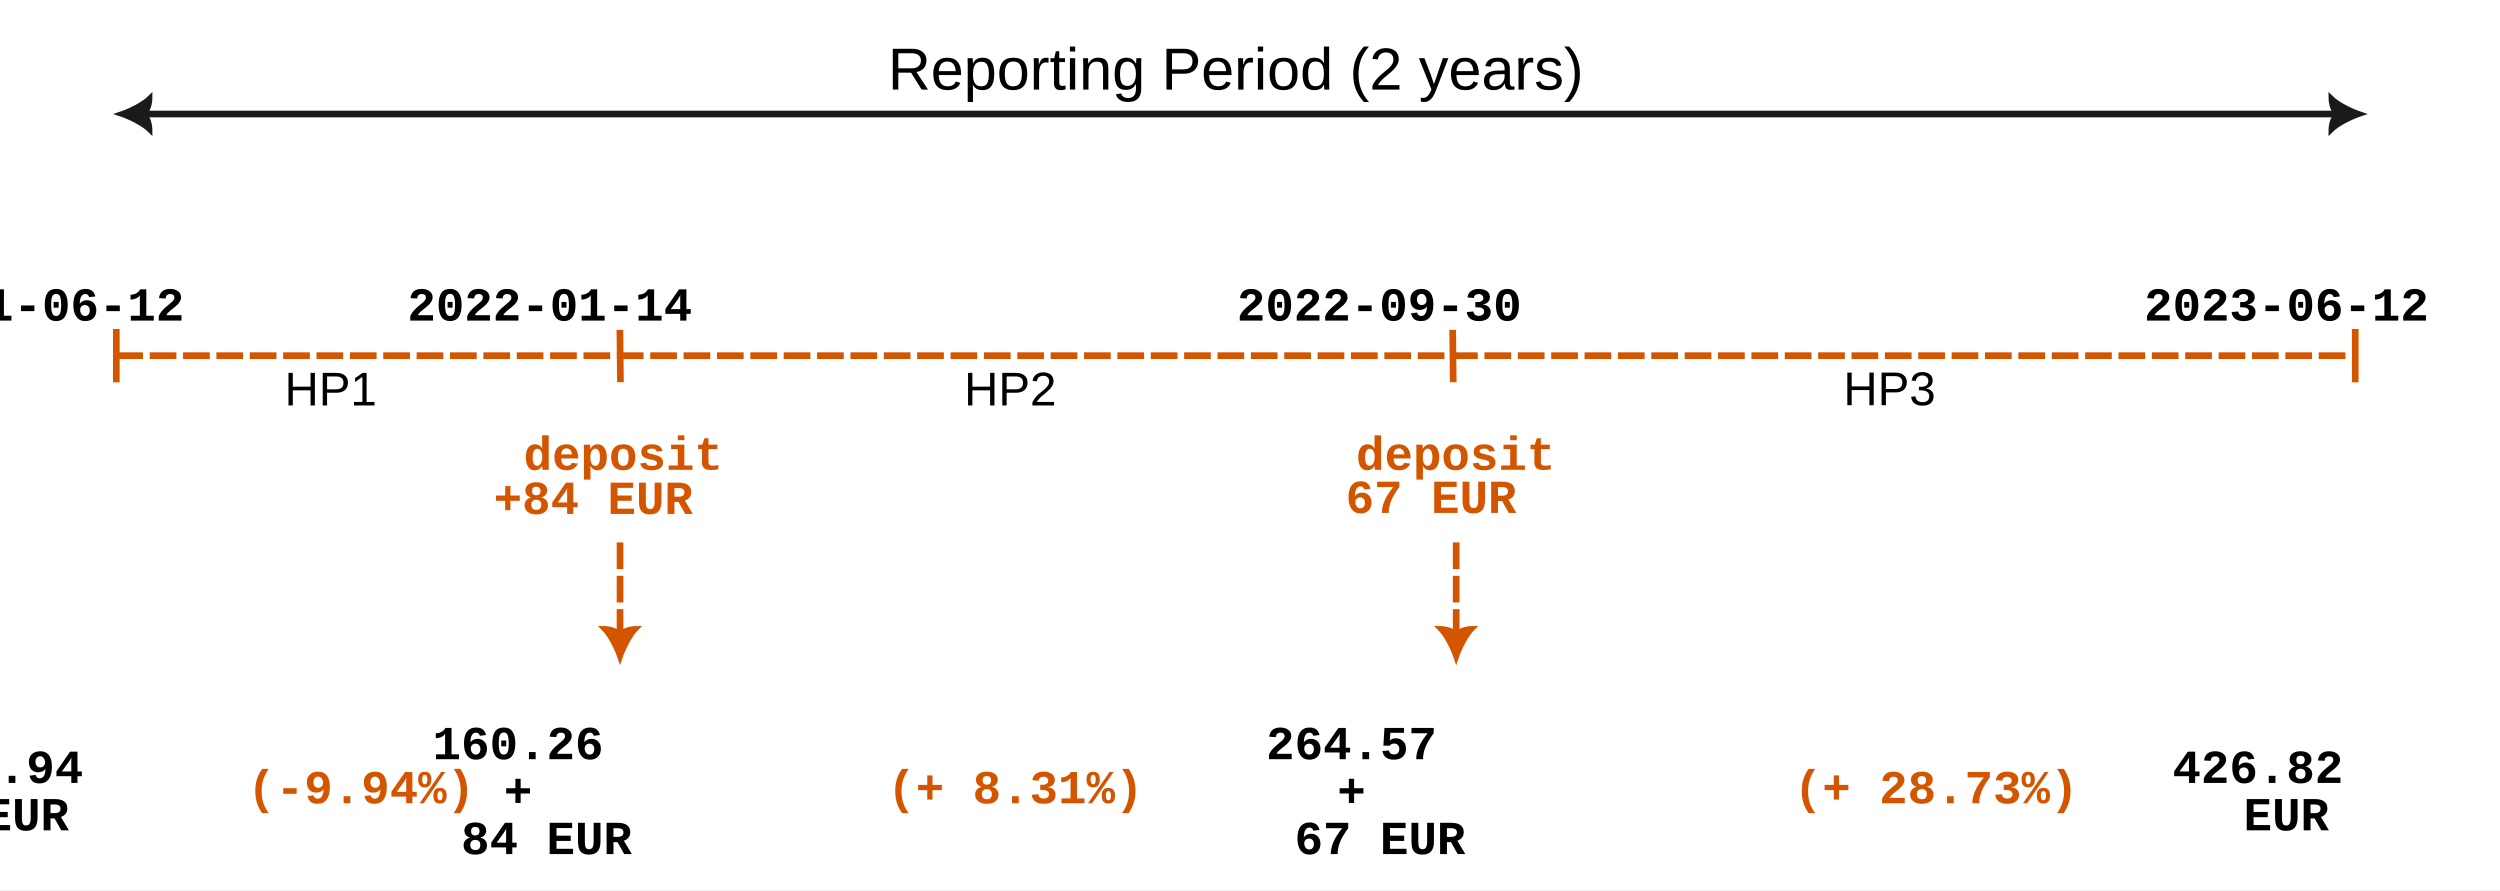
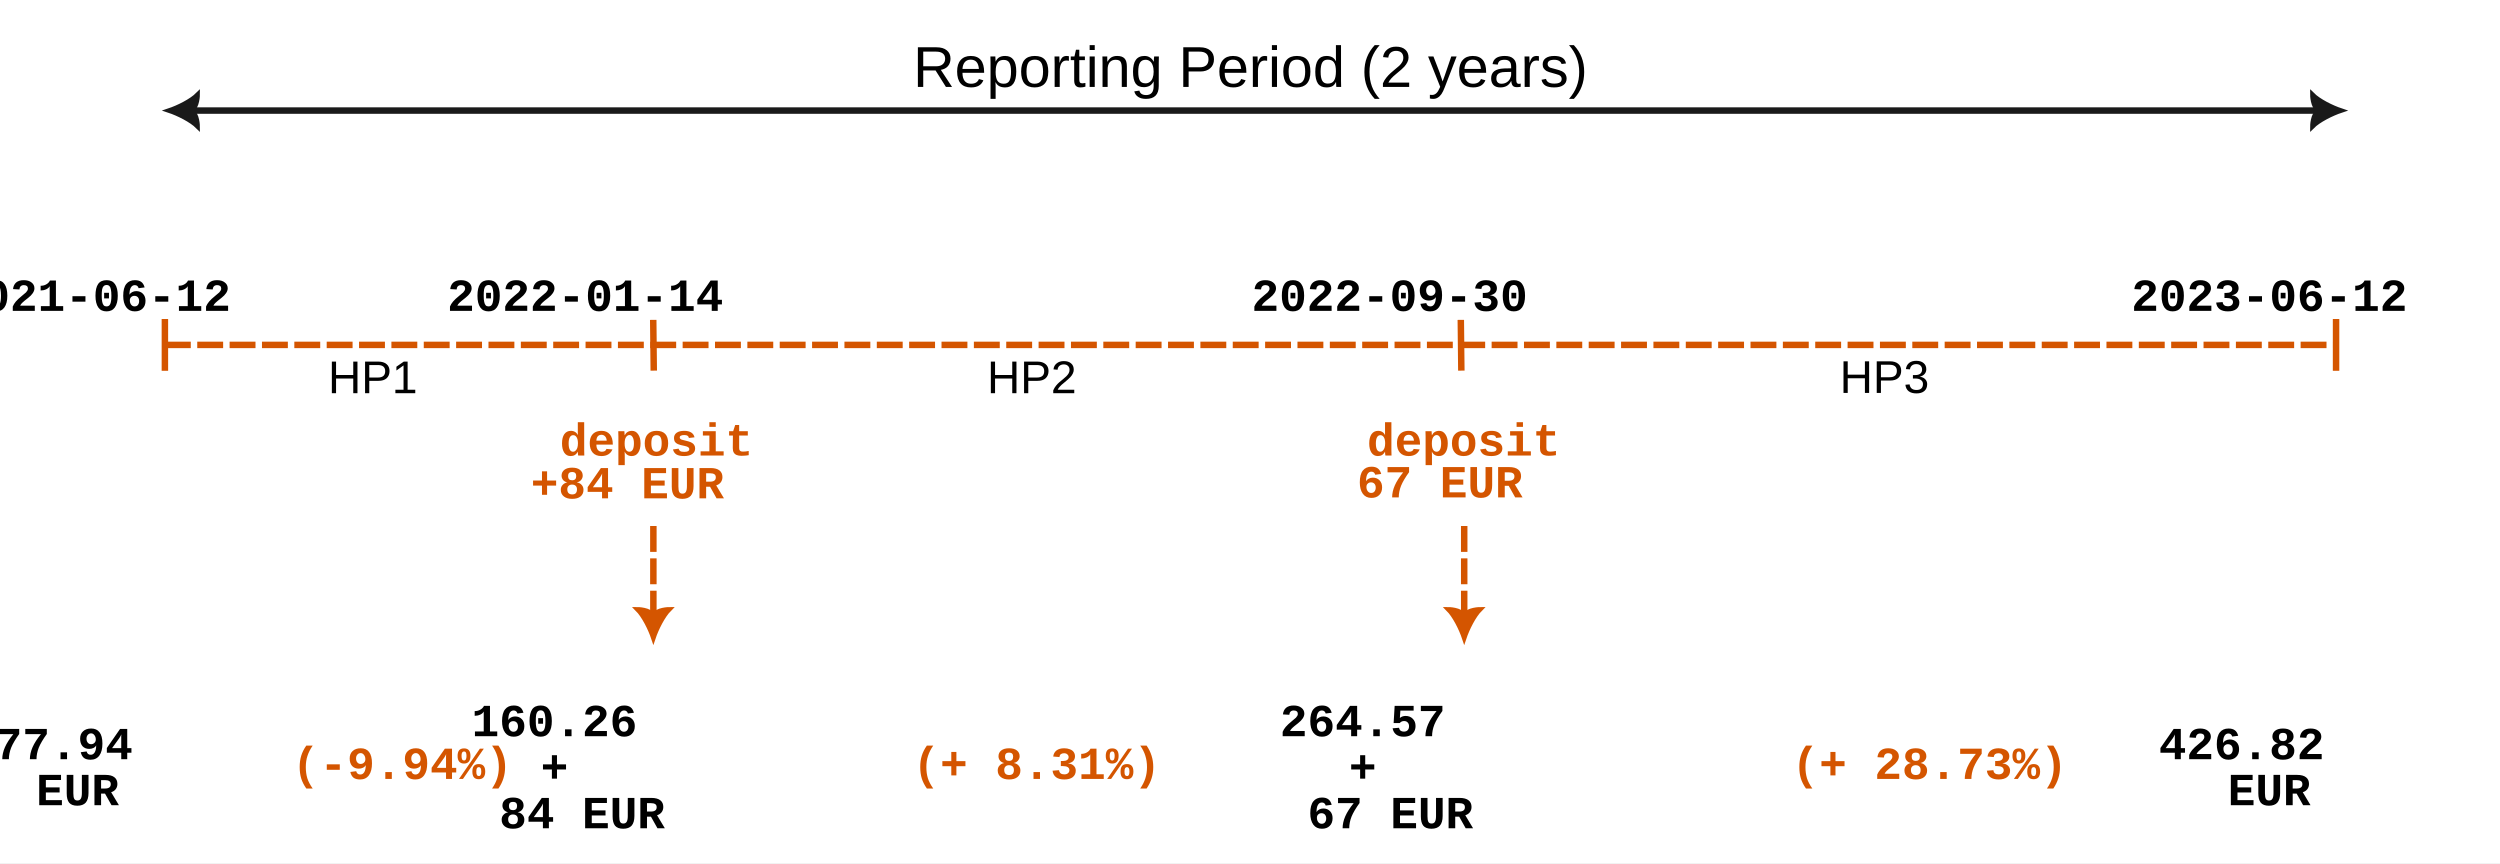
- <svg xmlns="http://www.w3.org/2000/svg" width="1123.842" height="400.129" viewBox="0 0 297.35 105.868" version="1.1" id="svg8" xml:space="preserve">
+ <svg xmlns="http://www.w3.org/2000/svg" width="1158.923" height="400.129" viewBox="0 0 306.632 105.868" version="1.1" id="svg8" xml:space="preserve">
  <defs id="defs2">
    <rect x="324.975" y="741.805" width="1153.068" height="163.531" id="rect38" />
    <rect x="267.913" y="145.438" width="1166.986" height="112.036" id="rect12" />
    <marker style="overflow:visible" id="marker5" refX="0" refY="0" orient="auto" markerWidth="1" markerHeight="1" viewBox="0 0 1 1" preserveAspectRatio="xMidYMid">
      <path style="fill:none;stroke:context-stroke;stroke-width:1" d="M 0,4 V -4" id="path5" />
    </marker>
    <marker style="overflow:visible" id="Stop" refX="0" refY="0" orient="auto" markerWidth="1" markerHeight="1" viewBox="0 0 1 1" preserveAspectRatio="xMidYMid">
      <path style="fill:none;stroke:context-stroke;stroke-width:1" d="M 0,4 V -4" id="path23" />
    </marker>
    <marker style="overflow:visible" id="marker2" refX="0" refY="0" orient="auto-start-reverse" markerWidth="1" markerHeight="1" viewBox="0 0 1 1" preserveAspectRatio="xMidYMid">
      <path transform="scale(0.5)" style="fill:context-stroke;fill-rule:evenodd;stroke:context-stroke;stroke-width:1pt" d="m 6,0 c -3,1 -7,3 -9,5 0,0 0,-4 2,-5 -2,-1 -2,-5 -2,-5 2,2 6,4 9,5 z" id="path2" />
    </marker>
    <marker style="overflow:visible" id="ArrowTriangleStylized" refX="0" refY="0" orient="auto-start-reverse" markerWidth="1" markerHeight="1" viewBox="0 0 1 1" preserveAspectRatio="xMidYMid">
      <path transform="scale(0.5)" style="fill:context-stroke;fill-rule:evenodd;stroke:context-stroke;stroke-width:1pt" d="m 6,0 c -3,1 -7,3 -9,5 0,0 0,-4 2,-5 -2,-1 -2,-5 -2,-5 2,2 6,4 9,5 z" id="path4" />
    </marker>
  </defs>
-   <g id="layer1" transform="translate(-80.09109,-16.57057)">
+   <g id="layer1" transform="translate(-73.70024,-16.57057)">
    <rect style="fill:#ffffff;stroke:none;stroke-width:0.794;stroke-dasharray:3.175, 0.794;stroke-dashoffset:0" id="rect39" width="306.632" height="105.868" x="73.7" y="16.571" />
  </g>
-   <g id="layer2" transform="translate(-80.09109,-16.57057)">
+   <g id="layer2" transform="translate(-73.70024,-16.57057)">
    <text xml:space="preserve" style="font-style:normal;font-variant:normal;font-weight:normal;font-stretch:normal;font-size:5.644px;line-height:94.25;font-family:Arial;-inkscape-font-specification:'Arial, Normal';font-variant-ligatures:normal;font-variant-caps:normal;font-variant-numeric:normal;font-variant-east-asian:normal;letter-spacing:0px;word-spacing:0px;stroke-width:0.265" x="113.935" y="64.797" id="text13">
      <tspan id="tspan13" style="font-style:normal;font-variant:normal;font-weight:normal;font-stretch:normal;font-size:5.644px;font-family:Arial;-inkscape-font-specification:'Arial, Normal';font-variant-ligatures:normal;font-variant-caps:normal;font-variant-numeric:normal;font-variant-east-asian:normal;stroke-width:0.265" x="113.935" y="64.797">HP1</tspan>
    </text>
    <path style="fill:none;stroke:#1a1a1a;stroke-width:0.794;stroke-linecap:butt;stroke-linejoin:miter;stroke-dasharray:none;stroke-opacity:1;marker-start:url(#marker2);marker-end:url(#ArrowTriangleStylized)" d="M 96.764,30.132 H 358.498" id="path1" />
    <text xml:space="preserve" style="font-size:7.056px;line-height:94.25;font-family:Arial;-inkscape-font-specification:Arial;letter-spacing:0px;word-spacing:0px;stroke-width:0.265" x="185.704" y="27.23" id="text2">
      <tspan id="tspan2" style="font-size:7.056px;stroke-width:0.265" x="185.704" y="27.23">Reporting Period (2 years)</tspan>
    </text>
    <path style="fill:none;stroke:#d45500;stroke-width:0.794;stroke-linecap:butt;stroke-linejoin:miter;stroke-dasharray:3.175, 0.794;stroke-dashoffset:0;stroke-opacity:1;marker-start:url(#Stop);marker-end:url(#marker5)" d="M 93.924,58.874 H 360.225" id="path3" />
    <path style="fill:none;stroke:#d45500;stroke-width:0.794;stroke-linecap:butt;stroke-linejoin:miter;stroke-dasharray:none;stroke-opacity:1" d="m 153.82,55.804 0.066,6.226" id="path6" />
    <path style="fill:none;stroke:#d45500;stroke-width:0.794;stroke-linecap:butt;stroke-linejoin:miter;stroke-dasharray:none;stroke-opacity:1" d="m 252.872,55.804 0.066,6.226" id="path7" />
    <text xml:space="preserve" style="font-style:normal;font-variant:normal;font-weight:bold;font-stretch:normal;font-size:5.644px;line-height:94.25;font-family:'Courier New';-inkscape-font-specification:'Courier New, Bold';font-variant-ligatures:normal;font-variant-caps:normal;font-variant-numeric:normal;font-variant-east-asian:normal;letter-spacing:0px;word-spacing:0px;fill:#d45500;stroke-width:0.265" x="142.366" y="72.446" id="text10">
      <tspan id="tspan10" style="font-style:normal;font-variant:normal;font-weight:bold;font-stretch:normal;font-size:5.644px;font-family:'Courier New';-inkscape-font-specification:'Courier New, Bold';font-variant-ligatures:normal;font-variant-caps:normal;font-variant-numeric:normal;font-variant-east-asian:normal;fill:#d45500;stroke-width:0.265" x="142.366" y="72.446">deposit</tspan>
    </text>
    <text xml:space="preserve" style="font-style:normal;font-variant:normal;font-weight:bold;font-stretch:normal;font-size:5.644px;line-height:94.25;font-family:'Courier New';-inkscape-font-specification:'Courier New, Bold';font-variant-ligatures:normal;font-variant-caps:normal;font-variant-numeric:normal;font-variant-east-asian:normal;letter-spacing:0px;word-spacing:0px;fill:#d45500;stroke-width:0.265" x="241.375" y="72.446" id="text11">
      <tspan id="tspan11" style="font-style:normal;font-variant:normal;font-weight:bold;font-stretch:normal;font-size:5.644px;font-family:'Courier New';-inkscape-font-specification:'Courier New, Bold';font-variant-ligatures:normal;font-variant-caps:normal;font-variant-numeric:normal;font-variant-east-asian:normal;fill:#d45500;stroke-width:0.265" x="241.375" y="72.446">deposit</tspan>
    </text>
    <path style="fill:none;stroke:#d45500;stroke-width:0.794;stroke-linecap:butt;stroke-linejoin:miter;stroke-dasharray:3.175, 0.794;stroke-dashoffset:0;stroke-opacity:1;marker-end:url(#ArrowTriangleStylized)" d="m 153.837,81.086 v 11.396" id="path11" />
    <path style="fill:none;stroke:#d45500;stroke-width:0.794;stroke-linecap:butt;stroke-linejoin:miter;stroke-dasharray:3.175, 0.794;stroke-dashoffset:0;stroke-opacity:1;marker-end:url(#ArrowTriangleStylized)" d="m 253.29,81.086 v 11.396" id="path12" />
    <text xml:space="preserve" id="text12" style="font-size:48px;line-height:94.25;font-family:Arial;-inkscape-font-specification:Arial;letter-spacing:0px;word-spacing:0px;white-space:pre;shape-inside:url(#rect12);display:inline" transform="scale(0.2645833)" />
    <text xml:space="preserve" style="font-style:normal;font-variant:normal;font-weight:bold;font-stretch:normal;font-size:5.644px;line-height:1;font-family:'Courier New';-inkscape-font-specification:'Courier New, Bold';font-variant-ligatures:normal;font-variant-caps:normal;font-variant-numeric:normal;font-variant-east-asian:normal;letter-spacing:0px;word-spacing:0px;stroke-width:0.265" x="91.683" y="109.689" id="text17">
      <tspan id="tspan17" style="font-style:normal;font-variant:normal;font-weight:bold;font-stretch:normal;font-size:5.644px;line-height:1;font-family:'Courier New';-inkscape-font-specification:'Courier New, Bold';font-variant-ligatures:normal;font-variant-caps:normal;font-variant-numeric:normal;font-variant-east-asian:normal;text-align:center;text-anchor:middle;stroke-width:0.265" x="91.683" y="109.689">177.94</tspan>
      <tspan style="font-style:normal;font-variant:normal;font-weight:bold;font-stretch:normal;font-size:5.644px;line-height:1;font-family:'Courier New';-inkscape-font-specification:'Courier New, Bold';font-variant-ligatures:normal;font-variant-caps:normal;font-variant-numeric:normal;font-variant-east-asian:normal;text-align:center;text-anchor:middle;stroke-width:0.265" x="91.683" y="115.333" id="tspan42">EUR</tspan>
    </text>
    <text xml:space="preserve" style="font-style:normal;font-variant:normal;font-weight:bold;font-stretch:normal;font-size:5.644px;line-height:1;font-family:'Courier New';-inkscape-font-specification:'Courier New, Bold';font-variant-ligatures:normal;font-variant-caps:normal;font-variant-numeric:normal;font-variant-east-asian:normal;letter-spacing:0px;word-spacing:0px;stroke-width:0.265" x="93.548" y="54.697" id="text17-5">
      <tspan style="font-style:normal;font-variant:normal;font-weight:bold;font-stretch:normal;font-size:5.644px;line-height:1;font-family:'Courier New';-inkscape-font-specification:'Courier New, Bold';font-variant-ligatures:normal;font-variant-caps:normal;font-variant-numeric:normal;font-variant-east-asian:normal;text-align:center;text-anchor:middle;stroke-width:0.265" x="93.548" y="54.697" id="tspan42-2">2021-06-12</tspan>
    </text>
    <text xml:space="preserve" style="font-style:normal;font-variant:normal;font-weight:bold;font-stretch:normal;font-size:5.644px;line-height:94.25;font-family:'Courier New';-inkscape-font-specification:'Courier New, Bold';font-variant-ligatures:normal;font-variant-caps:normal;font-variant-numeric:normal;font-variant-east-asian:normal;letter-spacing:0px;word-spacing:0px;fill:#d45500;stroke-width:0.265" x="138.802" y="77.693" id="text18">
      <tspan id="tspan18" style="font-style:normal;font-variant:normal;font-weight:bold;font-stretch:normal;font-size:5.644px;font-family:'Courier New';-inkscape-font-specification:'Courier New, Bold';font-variant-ligatures:normal;font-variant-caps:normal;font-variant-numeric:normal;font-variant-east-asian:normal;fill:#d45500;stroke-width:0.265" x="138.802" y="77.693">+84 EUR</tspan>
    </text>
    <text xml:space="preserve" style="font-style:normal;font-variant:normal;font-weight:bold;font-stretch:normal;font-size:5.644px;line-height:94.25;font-family:'Courier New';-inkscape-font-specification:'Courier New, Bold';font-variant-ligatures:normal;font-variant-caps:normal;font-variant-numeric:normal;font-variant-east-asian:normal;letter-spacing:0px;word-spacing:0px;fill:#d45500;stroke-width:0.265" x="240.141" y="77.579" id="text20">
      <tspan id="tspan20" style="font-style:normal;font-variant:normal;font-weight:bold;font-stretch:normal;font-size:5.644px;font-family:'Courier New';-inkscape-font-specification:'Courier New, Bold';font-variant-ligatures:normal;font-variant-caps:normal;font-variant-numeric:normal;font-variant-east-asian:normal;fill:#d45500;stroke-width:0.265" x="240.141" y="77.579">67 EUR</tspan>
    </text>
    <text xml:space="preserve" style="font-style:normal;font-variant:normal;font-weight:normal;font-stretch:normal;font-size:5.644px;line-height:94.25;font-family:Arial;-inkscape-font-specification:'Arial, Normal';font-variant-ligatures:normal;font-variant-caps:normal;font-variant-numeric:normal;font-variant-east-asian:normal;letter-spacing:0px;word-spacing:0px;stroke-width:0.265" x="194.763" y="64.797" id="text36">
      <tspan id="tspan36" style="font-style:normal;font-variant:normal;font-weight:normal;font-stretch:normal;font-size:5.644px;font-family:Arial;-inkscape-font-specification:'Arial, Normal';font-variant-ligatures:normal;font-variant-caps:normal;font-variant-numeric:normal;font-variant-east-asian:normal;stroke-width:0.265" x="194.763" y="64.797">HP2</tspan>
    </text>
    <text xml:space="preserve" style="font-style:normal;font-variant:normal;font-weight:normal;font-stretch:normal;font-size:5.644px;line-height:94.25;font-family:Arial;-inkscape-font-specification:'Arial, Normal';font-variant-ligatures:normal;font-variant-caps:normal;font-variant-numeric:normal;font-variant-east-asian:normal;letter-spacing:0px;word-spacing:0px;stroke-width:0.265" x="299.342" y="64.761" id="text37">
      <tspan id="tspan37" style="font-style:normal;font-variant:normal;font-weight:normal;font-stretch:normal;font-size:5.644px;font-family:Arial;-inkscape-font-specification:'Arial, Normal';font-variant-ligatures:normal;font-variant-caps:normal;font-variant-numeric:normal;font-variant-east-asian:normal;stroke-width:0.265" x="299.342" y="64.761">HP3</tspan>
    </text>
    <text xml:space="preserve" id="text38" style="font-size:48px;line-height:94.25;font-family:Arial;-inkscape-font-specification:Arial;letter-spacing:0px;word-spacing:0px;white-space:pre;shape-inside:url(#rect38);display:inline" transform="scale(0.2645833)" />
    <text xml:space="preserve" style="font-style:normal;font-variant:normal;font-weight:bold;font-stretch:normal;font-size:5.644px;line-height:1;font-family:'Courier New';-inkscape-font-specification:'Courier New, Bold';font-variant-ligatures:normal;font-variant-caps:normal;font-variant-numeric:normal;font-variant-east-asian:normal;letter-spacing:0px;word-spacing:0px;stroke-width:0.265" x="153.561" y="106.867" id="text39">
      <tspan id="tspan39" style="font-style:normal;font-variant:normal;font-weight:bold;font-stretch:normal;font-size:5.644px;line-height:1;font-family:'Courier New';-inkscape-font-specification:'Courier New, Bold';font-variant-ligatures:normal;font-variant-caps:normal;font-variant-numeric:normal;font-variant-east-asian:normal;text-align:center;text-anchor:middle;stroke-width:0.265" x="153.561" y="106.867">160.26</tspan>
      <tspan style="font-style:normal;font-variant:normal;font-weight:bold;font-stretch:normal;font-size:5.644px;line-height:1;font-family:'Courier New';-inkscape-font-specification:'Courier New, Bold';font-variant-ligatures:normal;font-variant-caps:normal;font-variant-numeric:normal;font-variant-east-asian:normal;text-align:center;text-anchor:middle;stroke-width:0.265" x="153.561" y="112.511" id="tspan40">+</tspan>
      <tspan style="font-style:normal;font-variant:normal;font-weight:bold;font-stretch:normal;font-size:5.644px;line-height:1;font-family:'Courier New';-inkscape-font-specification:'Courier New, Bold';font-variant-ligatures:normal;font-variant-caps:normal;font-variant-numeric:normal;font-variant-east-asian:normal;text-align:center;text-anchor:middle;stroke-width:0.265" x="153.561" y="118.155" id="tspan41">84 EUR</tspan>
    </text>
    <text xml:space="preserve" style="font-style:normal;font-variant:normal;font-weight:bold;font-stretch:normal;font-size:5.644px;line-height:1;font-family:'Courier New';-inkscape-font-specification:'Courier New, Bold';font-variant-ligatures:normal;font-variant-caps:normal;font-variant-numeric:normal;font-variant-east-asian:normal;letter-spacing:0px;word-spacing:0px;stroke-width:0.265" x="252.694" y="106.867" id="text45">
      <tspan id="tspan43" style="font-style:normal;font-variant:normal;font-weight:bold;font-stretch:normal;font-size:5.644px;line-height:1;font-family:'Courier New';-inkscape-font-specification:'Courier New, Bold';font-variant-ligatures:normal;font-variant-caps:normal;font-variant-numeric:normal;font-variant-east-asian:normal;text-align:center;text-anchor:middle;stroke-width:0.265" x="252.694" y="106.867">264.57</tspan>
      <tspan style="font-style:normal;font-variant:normal;font-weight:bold;font-stretch:normal;font-size:5.644px;line-height:1;font-family:'Courier New';-inkscape-font-specification:'Courier New, Bold';font-variant-ligatures:normal;font-variant-caps:normal;font-variant-numeric:normal;font-variant-east-asian:normal;text-align:center;text-anchor:middle;stroke-width:0.265" x="252.694" y="112.511" id="tspan44">+</tspan>
      <tspan style="font-style:normal;font-variant:normal;font-weight:bold;font-stretch:normal;font-size:5.644px;line-height:1;font-family:'Courier New';-inkscape-font-specification:'Courier New, Bold';font-variant-ligatures:normal;font-variant-caps:normal;font-variant-numeric:normal;font-variant-east-asian:normal;text-align:center;text-anchor:middle;stroke-width:0.265" x="252.694" y="118.155" id="tspan45">67 EUR</tspan>
    </text>
    <text xml:space="preserve" style="font-style:normal;font-variant:normal;font-weight:bold;font-stretch:normal;font-size:5.644px;line-height:1;font-family:'Courier New';-inkscape-font-specification:'Courier New, Bold';font-variant-ligatures:normal;font-variant-caps:normal;font-variant-numeric:normal;font-variant-east-asian:normal;letter-spacing:0px;word-spacing:0px;stroke-width:0.265" x="360.494" y="109.689" id="text47">
      <tspan id="tspan46" style="font-style:normal;font-variant:normal;font-weight:bold;font-stretch:normal;font-size:5.644px;line-height:1;font-family:'Courier New';-inkscape-font-specification:'Courier New, Bold';font-variant-ligatures:normal;font-variant-caps:normal;font-variant-numeric:normal;font-variant-east-asian:normal;text-align:center;text-anchor:middle;stroke-width:0.265" x="360.494" y="109.689">426.82</tspan>
      <tspan style="font-style:normal;font-variant:normal;font-weight:bold;font-stretch:normal;font-size:5.644px;line-height:1;font-family:'Courier New';-inkscape-font-specification:'Courier New, Bold';font-variant-ligatures:normal;font-variant-caps:normal;font-variant-numeric:normal;font-variant-east-asian:normal;text-align:center;text-anchor:middle;stroke-width:0.265" x="360.494" y="115.333" id="tspan47">EUR</tspan>
    </text>
    <text xml:space="preserve" style="font-style:normal;font-variant:normal;font-weight:bold;font-stretch:normal;font-size:5.644px;line-height:94.25;font-family:'Courier New';-inkscape-font-specification:'Courier New, Bold';font-variant-ligatures:normal;font-variant-caps:normal;font-variant-numeric:normal;font-variant-east-asian:normal;letter-spacing:0px;word-spacing:0px;fill:#d45500;stroke-width:0.265" x="109.505" y="112.111" id="text48">
      <tspan id="tspan48" style="font-style:normal;font-variant:normal;font-weight:bold;font-stretch:normal;font-size:5.644px;font-family:'Courier New';-inkscape-font-specification:'Courier New, Bold';font-variant-ligatures:normal;font-variant-caps:normal;font-variant-numeric:normal;font-variant-east-asian:normal;fill:#d45500;stroke-width:0.265" x="109.505" y="112.111">(-9.94%)</tspan>
    </text>
    <text xml:space="preserve" style="font-style:normal;font-variant:normal;font-weight:bold;font-stretch:normal;font-size:5.644px;line-height:94.25;font-family:'Courier New';-inkscape-font-specification:'Courier New, Bold';font-variant-ligatures:normal;font-variant-caps:normal;font-variant-numeric:normal;font-variant-east-asian:normal;letter-spacing:0px;word-spacing:0px;fill:#d45500;stroke-width:0.265" x="185.617" y="112.111" id="text49">
      <tspan id="tspan49" style="font-style:normal;font-variant:normal;font-weight:bold;font-stretch:normal;font-size:5.644px;font-family:'Courier New';-inkscape-font-specification:'Courier New, Bold';font-variant-ligatures:normal;font-variant-caps:normal;font-variant-numeric:normal;font-variant-east-asian:normal;fill:#d45500;stroke-width:0.265" x="185.617" y="112.111">(+ 8.31%)</tspan>
    </text>
    <text xml:space="preserve" style="font-style:normal;font-variant:normal;font-weight:bold;font-stretch:normal;font-size:5.644px;line-height:94.25;font-family:'Courier New';-inkscape-font-specification:'Courier New, Bold';font-variant-ligatures:normal;font-variant-caps:normal;font-variant-numeric:normal;font-variant-east-asian:normal;letter-spacing:0px;word-spacing:0px;fill:#d45500;stroke-width:0.265" x="293.442" y="112.111" id="text49-2">
      <tspan id="tspan49-5" style="font-style:normal;font-variant:normal;font-weight:bold;font-stretch:normal;font-size:5.644px;font-family:'Courier New';-inkscape-font-specification:'Courier New, Bold';font-variant-ligatures:normal;font-variant-caps:normal;font-variant-numeric:normal;font-variant-east-asian:normal;fill:#d45500;stroke-width:0.265" x="293.442" y="112.111">(+ 28.73%)</tspan>
    </text>
    <text xml:space="preserve" style="font-style:normal;font-variant:normal;font-weight:bold;font-stretch:normal;font-size:5.644px;line-height:1;font-family:'Courier New';-inkscape-font-specification:'Courier New, Bold';font-variant-ligatures:normal;font-variant-caps:normal;font-variant-numeric:normal;font-variant-east-asian:normal;letter-spacing:0px;word-spacing:0px;stroke-width:0.265" x="153.949" y="54.697" id="text50">
      <tspan style="font-style:normal;font-variant:normal;font-weight:bold;font-stretch:normal;font-size:5.644px;line-height:1;font-family:'Courier New';-inkscape-font-specification:'Courier New, Bold';font-variant-ligatures:normal;font-variant-caps:normal;font-variant-numeric:normal;font-variant-east-asian:normal;text-align:center;text-anchor:middle;stroke-width:0.265" x="153.949" y="54.697" id="tspan50">2022-01-14</tspan>
    </text>
    <text xml:space="preserve" style="font-style:normal;font-variant:normal;font-weight:bold;font-stretch:normal;font-size:5.644px;line-height:1;font-family:'Courier New';-inkscape-font-specification:'Courier New, Bold';font-variant-ligatures:normal;font-variant-caps:normal;font-variant-numeric:normal;font-variant-east-asian:normal;letter-spacing:0px;word-spacing:0px;stroke-width:0.265" x="252.609" y="54.697" id="text51">
      <tspan style="font-style:normal;font-variant:normal;font-weight:bold;font-stretch:normal;font-size:5.644px;line-height:1;font-family:'Courier New';-inkscape-font-specification:'Courier New, Bold';font-variant-ligatures:normal;font-variant-caps:normal;font-variant-numeric:normal;font-variant-east-asian:normal;text-align:center;text-anchor:middle;stroke-width:0.265" x="252.609" y="54.697" id="tspan51">2022-09-30</tspan>
    </text>
    <text xml:space="preserve" style="font-style:normal;font-variant:normal;font-weight:bold;font-stretch:normal;font-size:5.644px;line-height:1;font-family:'Courier New';-inkscape-font-specification:'Courier New, Bold';font-variant-ligatures:normal;font-variant-caps:normal;font-variant-numeric:normal;font-variant-east-asian:normal;letter-spacing:0px;word-spacing:0px;stroke-width:0.265" x="360.511" y="54.697" id="text17-1">
      <tspan style="font-style:normal;font-variant:normal;font-weight:bold;font-stretch:normal;font-size:5.644px;line-height:1;font-family:'Courier New';-inkscape-font-specification:'Courier New, Bold';font-variant-ligatures:normal;font-variant-caps:normal;font-variant-numeric:normal;font-variant-east-asian:normal;text-align:center;text-anchor:middle;stroke-width:0.265" x="360.511" y="54.697" id="tspan42-6">2023-06-12</tspan>
    </text>
  </g>
</svg>
